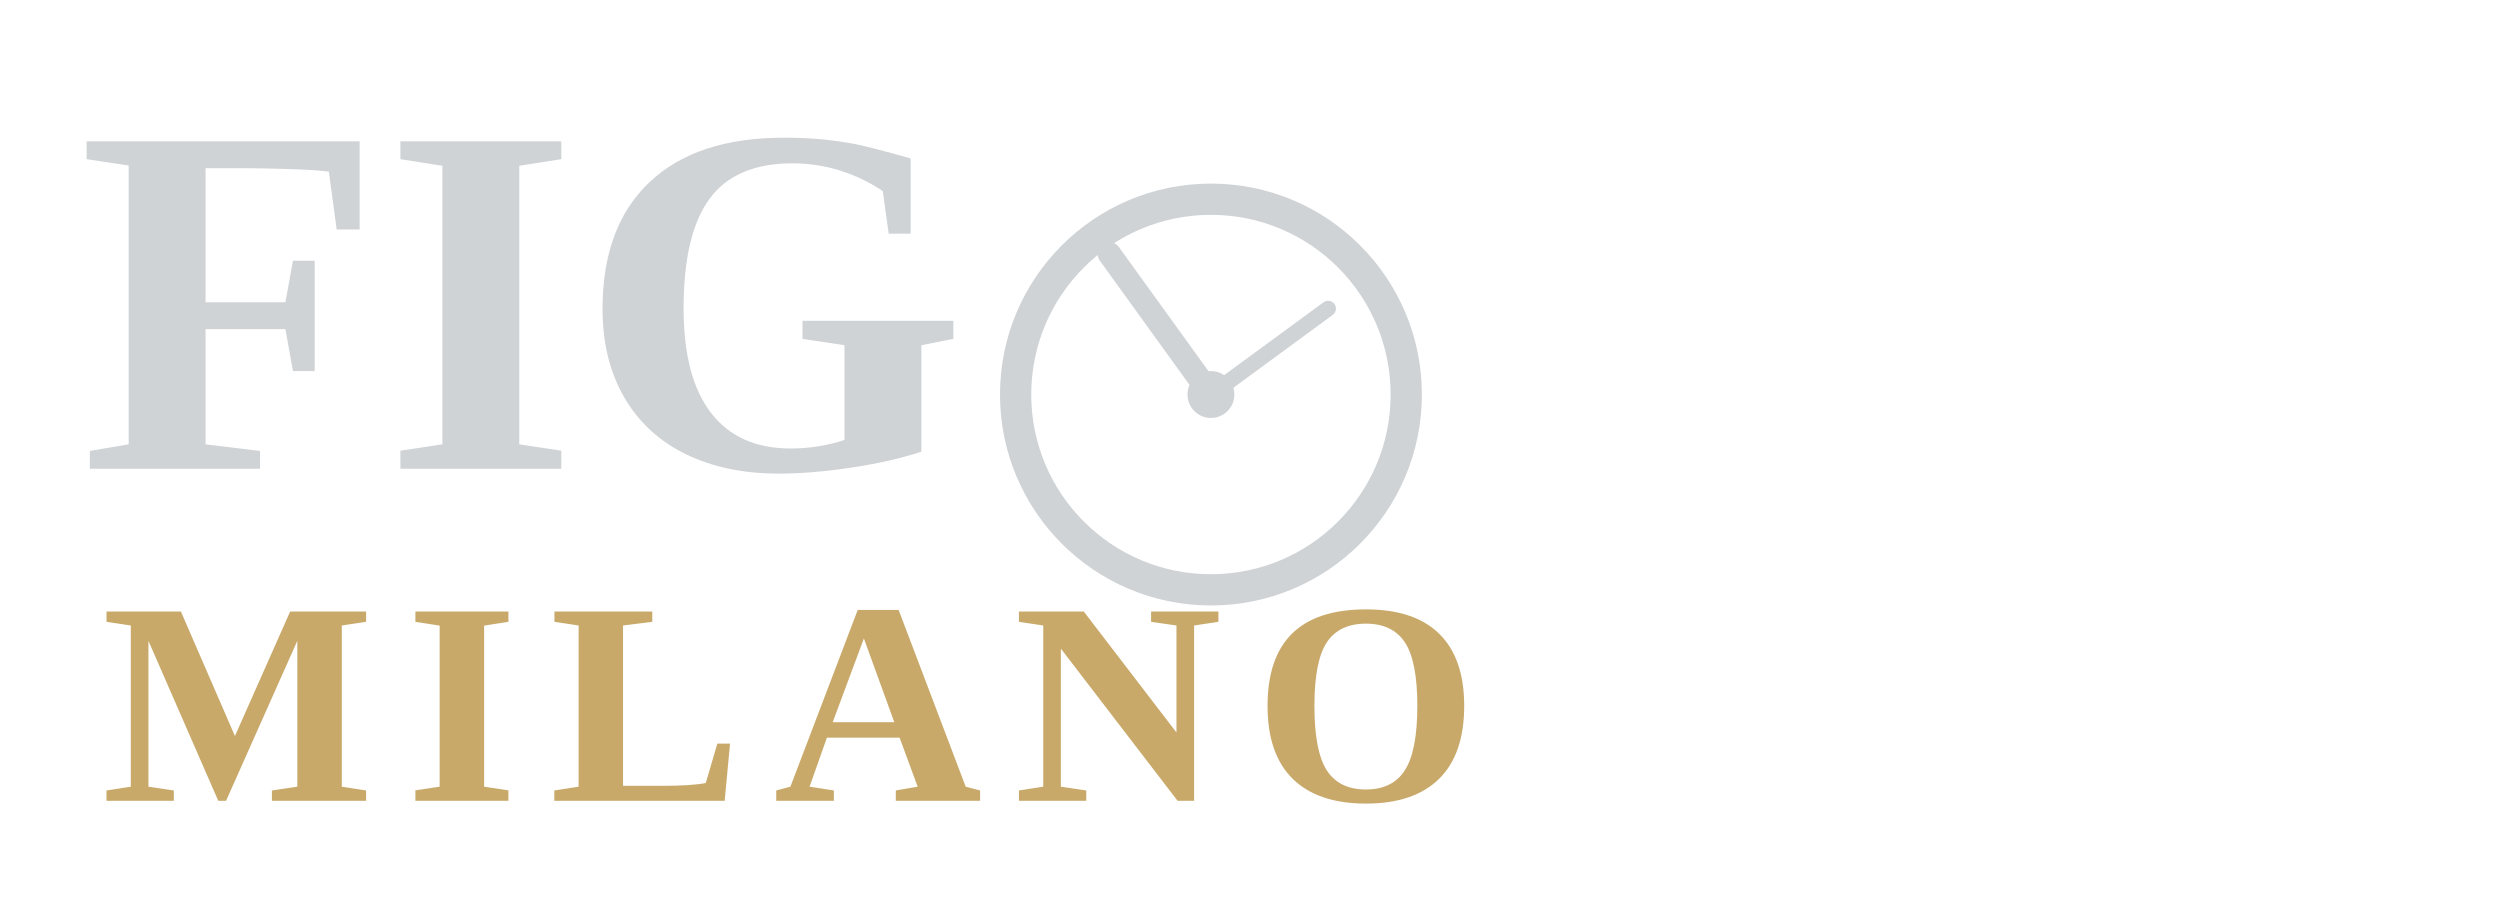
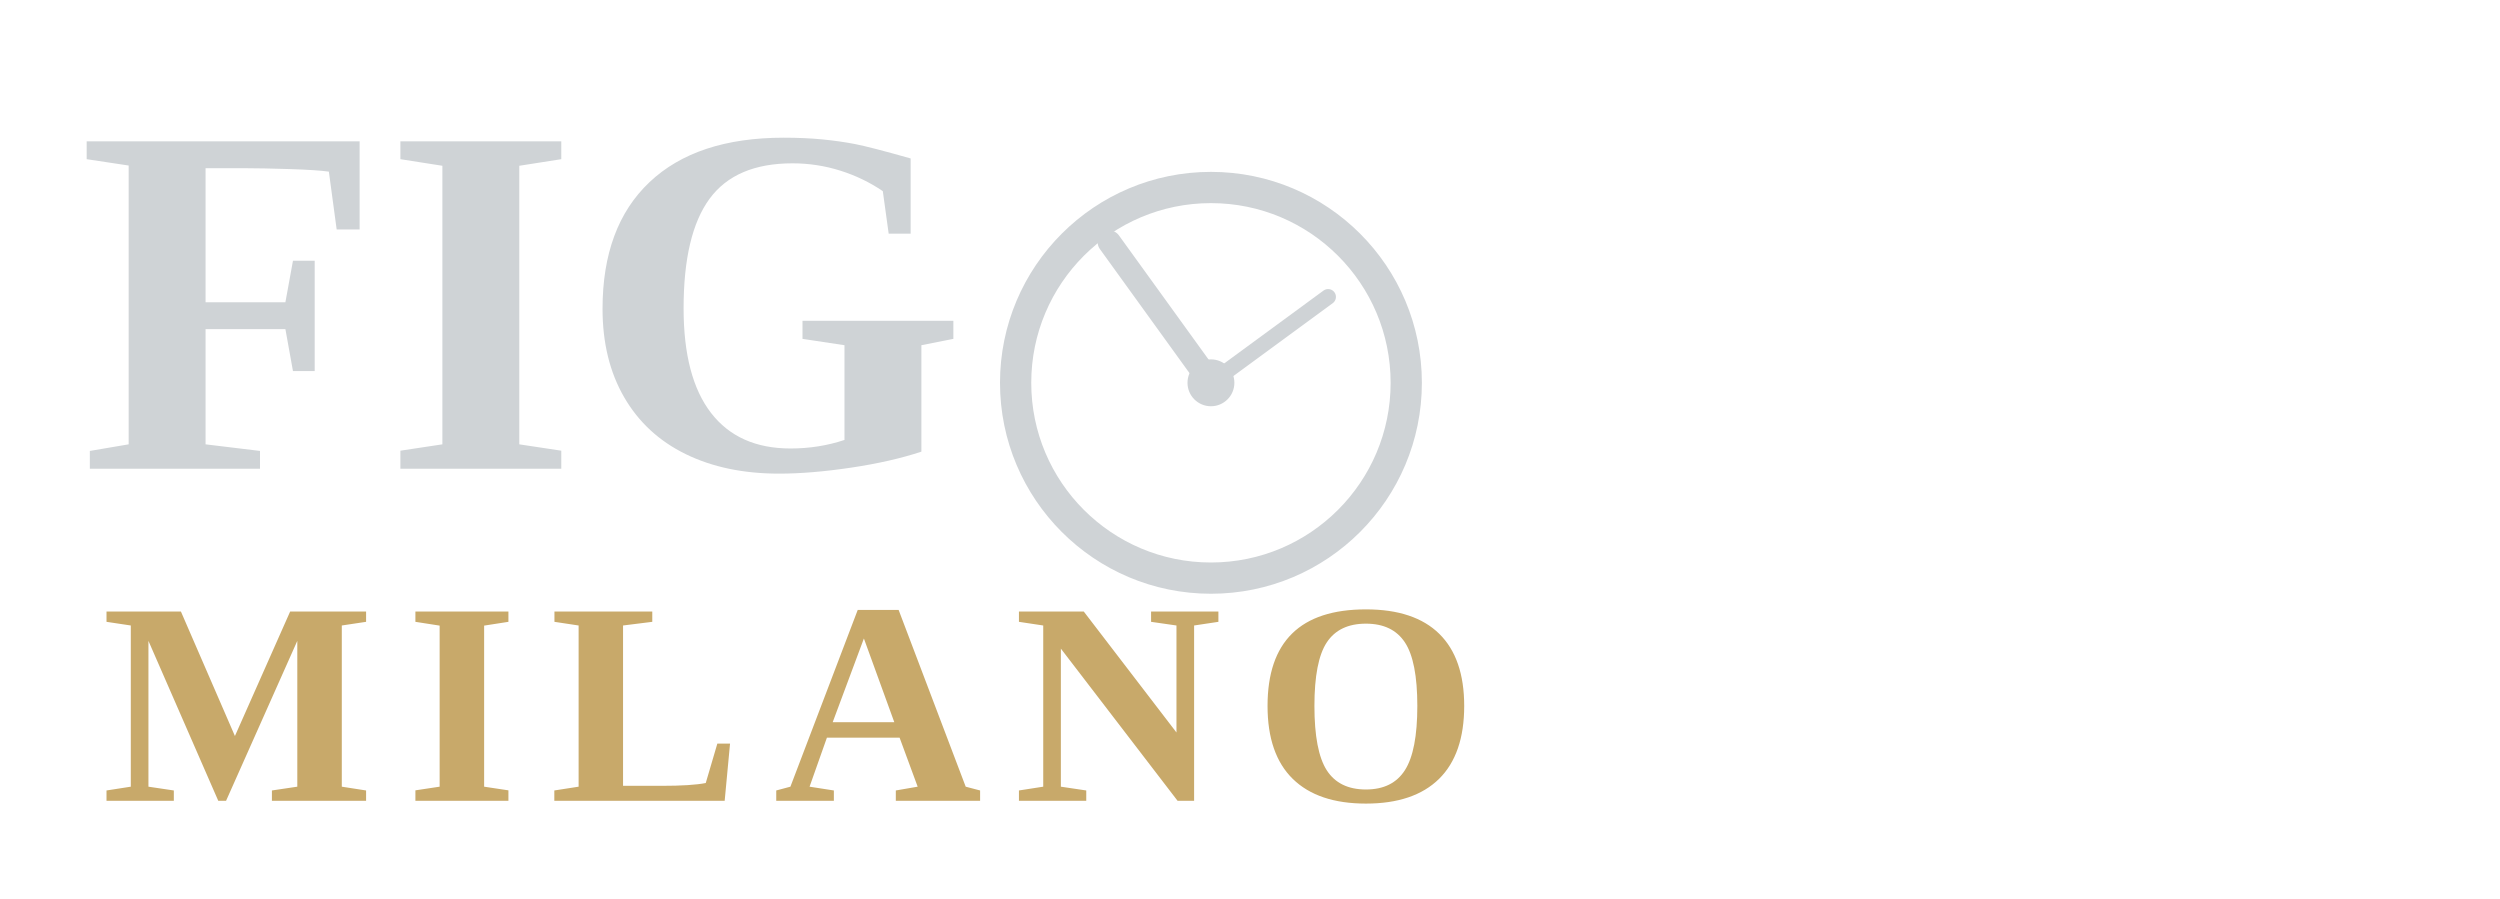
<svg xmlns="http://www.w3.org/2000/svg" width="640" height="230" viewBox="0 0 640 230">
  <defs>
    <style>
      .silver{fill:#cfd3d6}
      .gold{fill:#c8a96a}
      .txt{font-family:'Cinzel','Times New Roman',serif;font-weight:600}
    </style>
  </defs>
  <text x="20" y="120" font-size="128" class="txt silver">FIG</text>
-   <g transform="translate(220,5)">
+   <g transform="translate(220,2)">
    <circle cx="90" cy="96" r="50" fill="none" stroke="#cfd3d6" stroke-width="8" />
    <line x1="90" y1="96" x2="64" y2="60" stroke="#cfd3d6" stroke-width="6" stroke-linecap="round" />
    <line x1="90" y1="96" x2="120" y2="74" stroke="#cfd3d6" stroke-width="4" stroke-linecap="round" />
    <circle cx="90" cy="96" r="6" fill="#cfd3d6" />
  </g>
  <text x="26" y="205" font-size="74" class="txt gold" letter-spacing="8">MILANO</text>
</svg>
